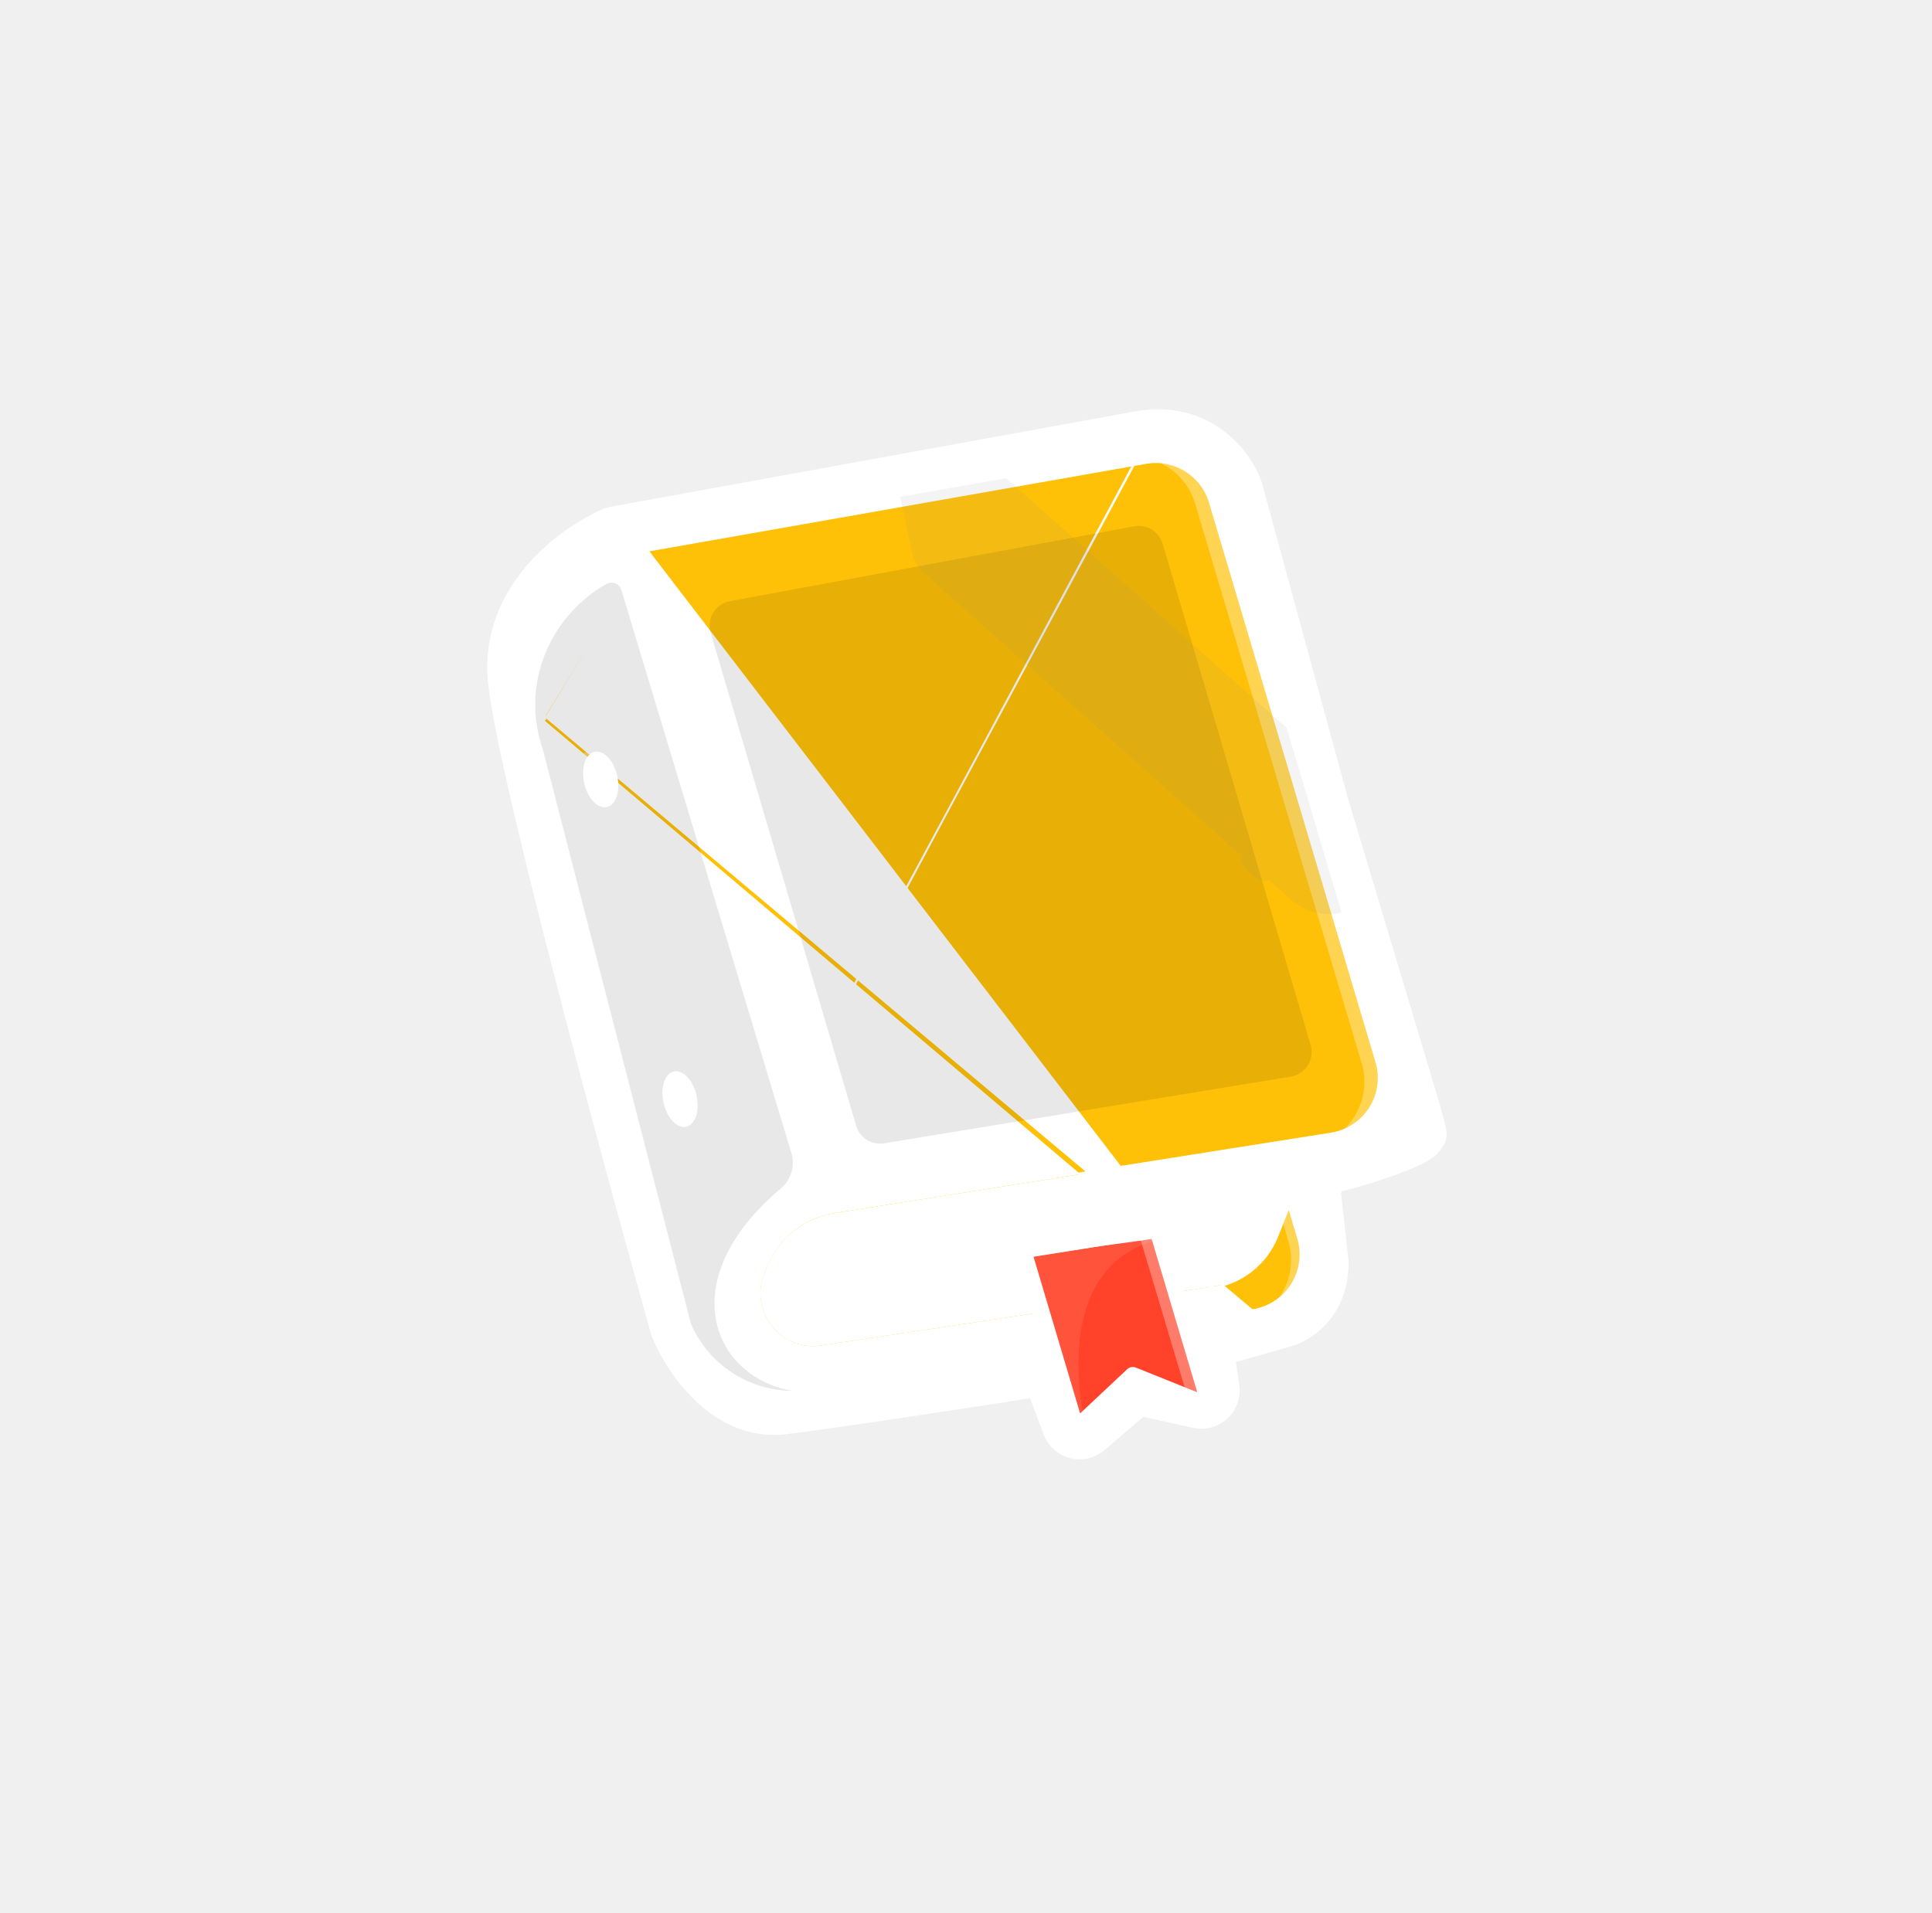
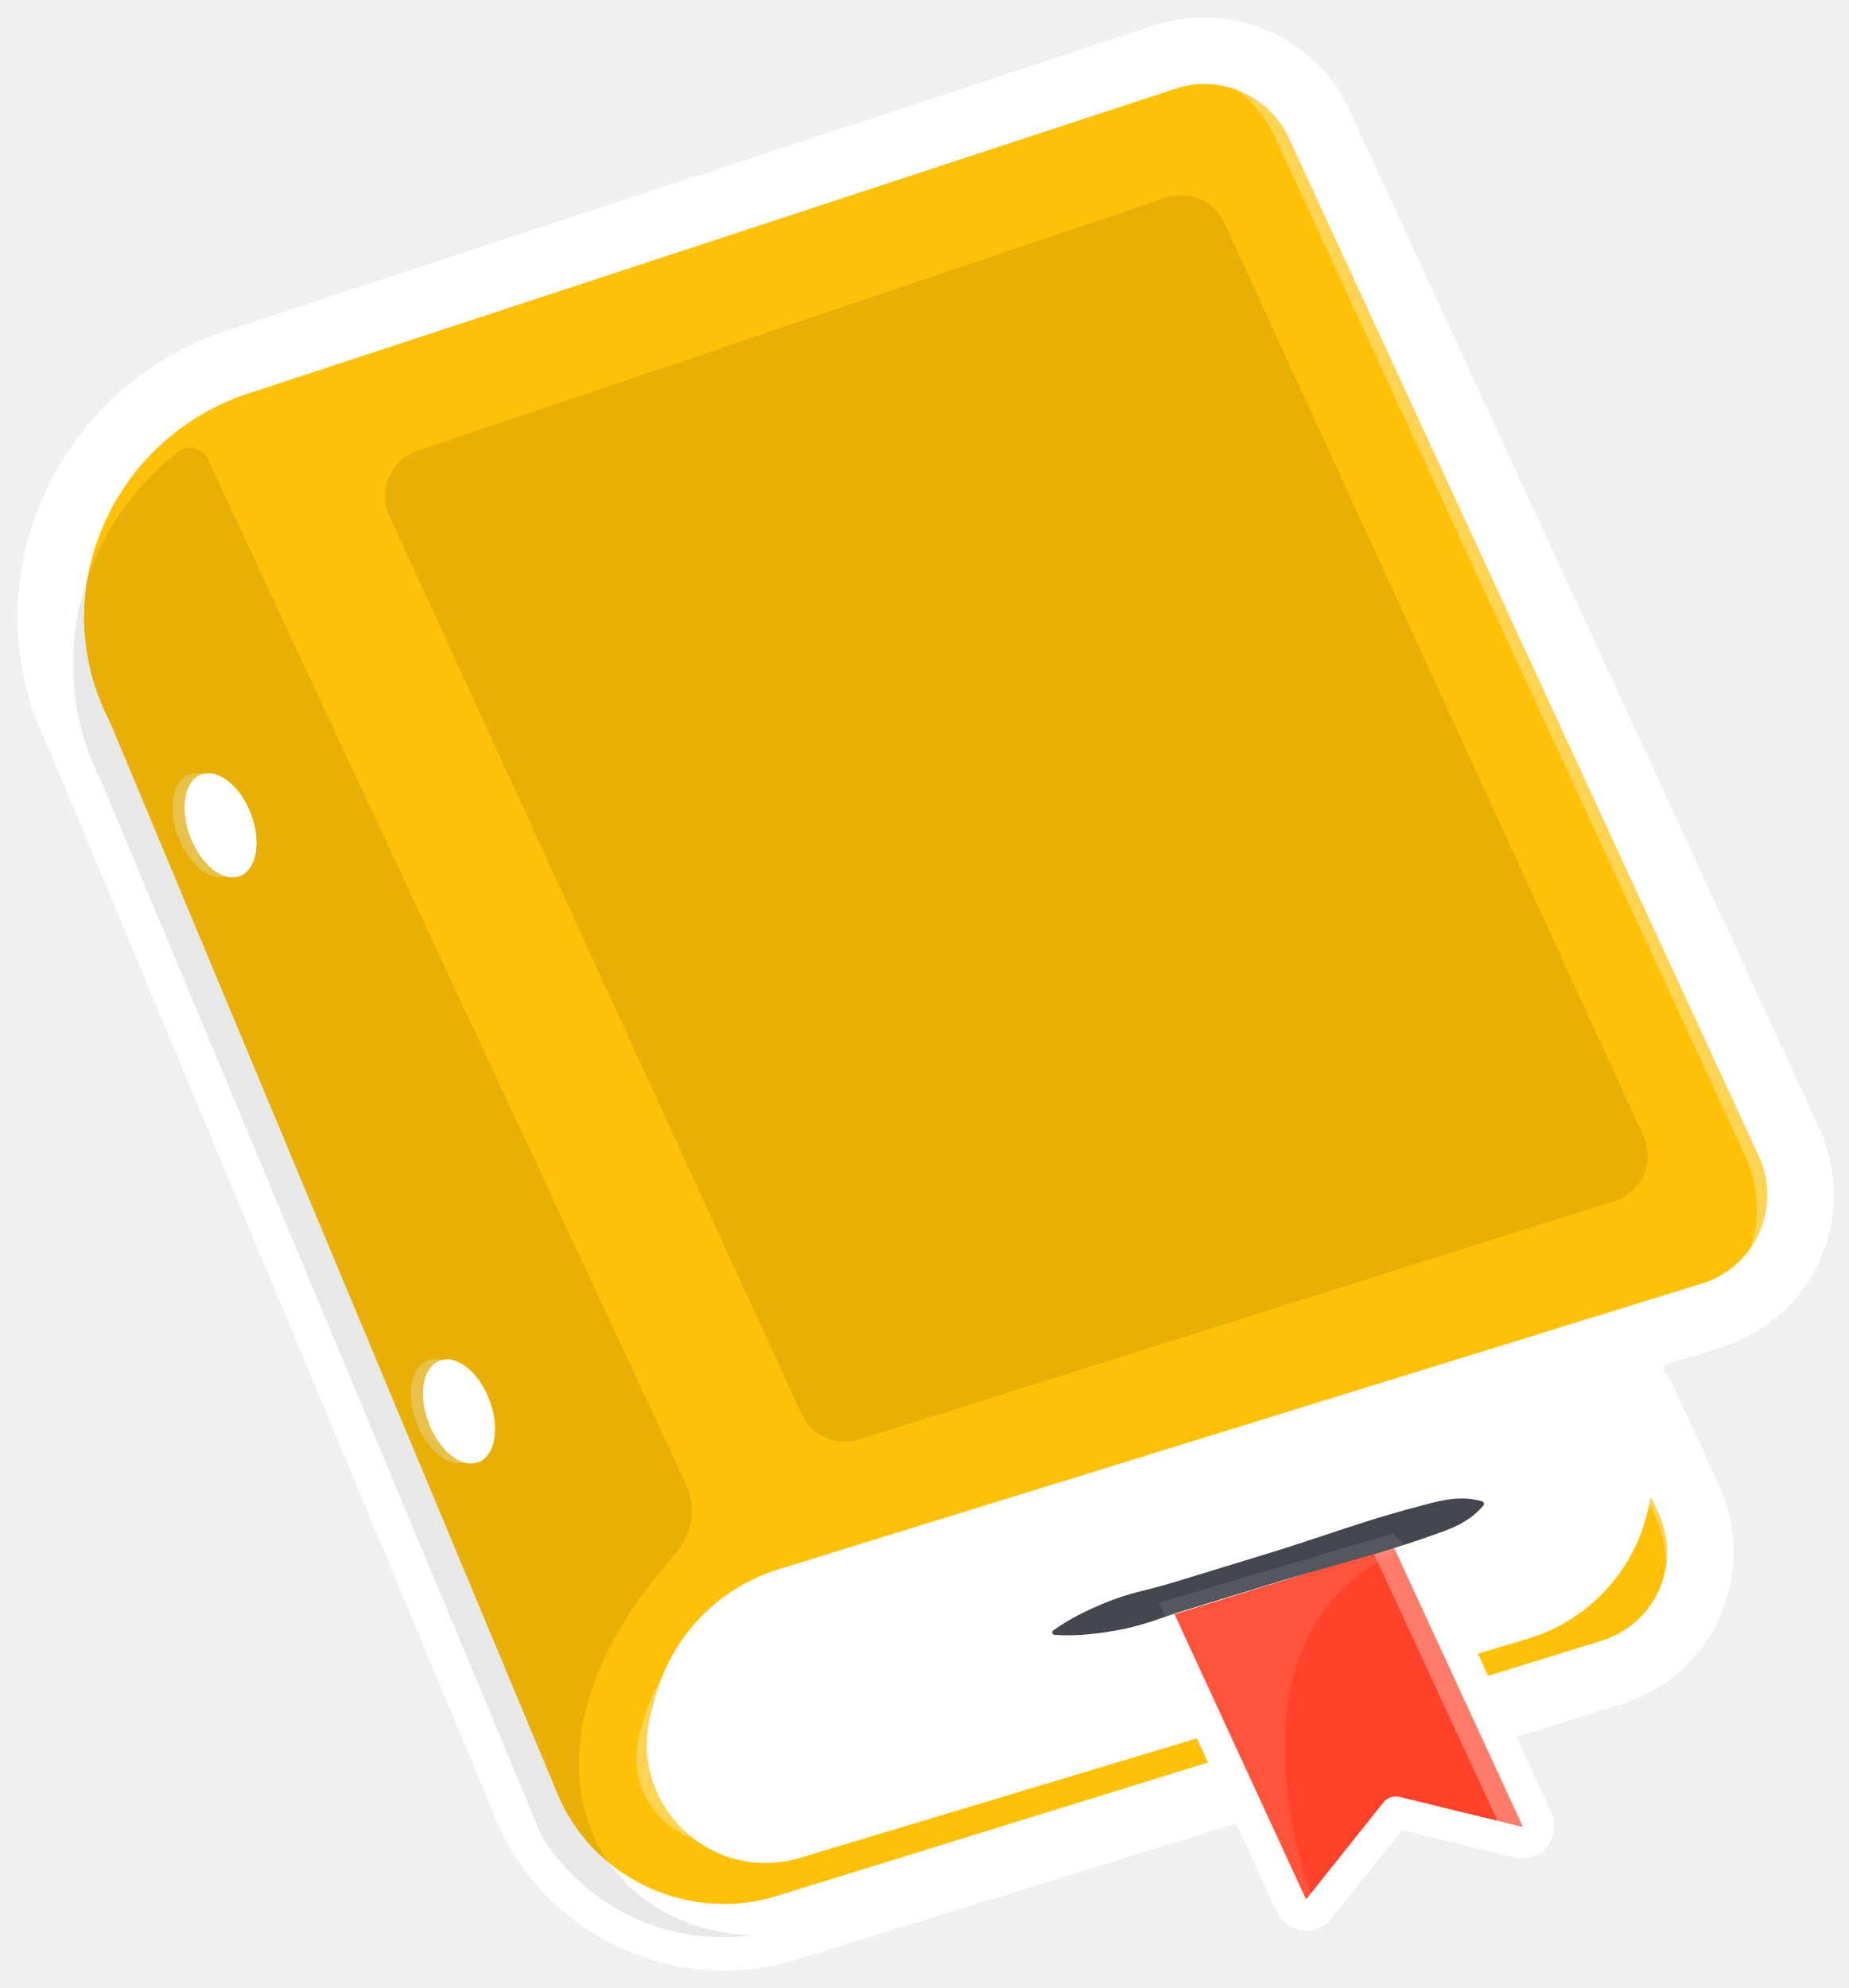
- <svg xmlns="http://www.w3.org/2000/svg" width="101" height="100" viewBox="0 0 101 100" fill="none">
-   <path d="M32.106 27.481L59.499 22.5C62.835 21.894 64.557 24.247 65.001 25.5L69.501 42L73.999 57C74.997 60.328 74.5 59 74.5 59.5C74.5 59.909 71.711 60.876 69.967 61.306C69.436 61.436 69.049 61.937 69.11 62.48L69.501 66C69.501 68.4 67.834 69.333 67.001 69.5L64.338 70.26C63.857 70.398 63.552 70.869 63.623 71.364L63.795 72.568C63.894 73.26 63.271 73.838 62.588 73.686L59.987 73.108C59.68 73.04 59.359 73.121 59.12 73.325L57.085 75.07C56.558 75.522 55.742 75.312 55.498 74.662L54.786 72.764C54.62 72.319 54.166 72.053 53.697 72.126C50.252 72.666 43.952 73.631 41 74C37.8 74.4 35.667 71.167 35 69.5C32.333 60 26.899 39.9 26.499 35.5C26.106 31.171 29.876 28.422 31.903 27.541C31.968 27.513 32.036 27.494 32.106 27.481Z" fill="white" stroke="white" stroke-width="2" stroke-linecap="square" stroke-linejoin="bevel" />
-   <path d="M35.885 68.571L27.96 37.825C27.905 37.667 27.856 37.506 27.811 37.342C26.93 34.066 28.502 30.768 31.288 29.189C32.037 28.764 32.875 28.464 33.776 28.321L47.046 25.983L52.604 25.004L59.891 23.72C60.084 23.689 60.276 23.676 60.467 23.678C61.945 23.694 63.277 24.668 63.712 26.127L67.26 38.055L70.136 47.721L72.416 55.387C73.007 57.373 71.714 59.425 69.666 59.75L68.664 59.909L68.107 59.997L67.007 60.172L43.693 63.859C43.605 63.873 43.517 63.889 43.431 63.909C42.135 64.202 41.053 65.102 40.534 66.337L40.369 66.728C39.667 68.4 41.065 70.197 42.858 69.927C42.858 69.927 42.858 69.927 42.859 69.926L63.331 66.848C64.677 66.647 65.814 65.746 66.319 64.481L66.851 63.146L66.994 62.788L67.447 61.651L67.613 62.206L68.33 64.618C68.921 66.604 67.627 68.657 65.58 68.981L65.499 68.994L42.364 72.654C42.031 72.706 41.699 72.729 41.37 72.724C38.871 72.691 36.62 71.04 35.885 68.571Z" fill="#FFC107" />
+ <svg xmlns="http://www.w3.org/2000/svg" width="53" height="57" viewBox="0 0 53 57" fill="none">
+   <path d="M15.184 51.991L2.296 21.123C2.216 20.967 2.139 20.807 2.069 20.642C0.657 17.359 1.8 13.685 4.467 11.618C5.185 11.063 6.013 10.624 6.931 10.339L20.416 5.906L26.064 4.049L33.468 1.615C33.666 1.553 33.864 1.511 34.063 1.484C35.606 1.279 37.142 2.094 37.815 3.55L43.309 15.454L47.761 25.1L51.291 32.75C52.206 34.732 51.166 37.066 49.08 37.713L48.059 38.029L47.491 38.205L46.371 38.552L22.616 45.903C22.526 45.93 22.437 45.961 22.35 45.995C21.043 46.495 20.05 47.596 19.695 48.962L19.582 49.394C19.102 51.243 20.829 52.906 22.658 52.355C22.658 52.355 22.658 52.355 22.659 52.354L43.542 46.066C44.915 45.654 45.965 44.544 46.301 43.15L46.655 41.676L46.751 41.282L47.052 40.029L47.308 40.583L48.419 42.99C49.333 44.972 48.293 47.307 46.207 47.953L46.124 47.978L22.553 55.273C22.213 55.377 21.87 55.452 21.527 55.496C18.916 55.837 16.321 54.454 15.184 51.991Z" fill="#FFC107" />
  <g opacity="0.55">
-     <path opacity="0.55" d="M35.548 58.868C36.024 58.761 36.265 58.028 36.086 57.231C35.907 56.434 35.375 55.874 34.899 55.981C34.423 56.088 34.182 56.821 34.362 57.618C34.541 58.416 35.072 58.975 35.548 58.868Z" fill="white" />
+     <path opacity="0.55" d="M13.683 40.136C13.376 39.331 12.738 38.828 12.258 39.011C11.777 39.194 11.637 39.995 11.944 40.799C12.25 41.603 12.888 42.107 13.369 41.924C13.849 41.74 13.99 40.94 13.683 40.136Z" fill="white" />
  </g>
  <g opacity="0.55">
-     <path opacity="0.55" d="M31.402 42.153C31.878 42.046 32.118 41.313 31.939 40.516C31.76 39.718 31.229 39.159 30.753 39.266C30.277 39.373 30.036 40.106 30.215 40.903C30.394 41.7 30.926 42.26 31.402 42.153Z" fill="white" />
+     <path opacity="0.55" d="M6.847 23.331C6.54 22.527 5.902 22.024 5.422 22.207C4.942 22.39 4.801 23.191 5.108 23.995C5.414 24.799 6.052 25.302 6.533 25.119C7.013 24.936 7.154 24.136 6.847 23.331Z" fill="white" />
  </g>
  <g opacity="0.55">
-     <path opacity="0.55" d="M67.612 62.207L66.994 62.788L66.851 63.146L67.349 64.903C67.848 66.579 67.004 68.303 65.498 68.995L65.579 68.982C67.626 68.658 68.92 66.605 68.329 64.619L67.612 62.207Z" fill="white" />
+     <path opacity="0.55" d="M47.308 40.583L46.75 41.282L46.655 41.677L47.438 43.434C48.211 45.106 47.59 47.031 46.124 47.979L46.207 47.953C48.292 47.307 49.333 44.972 48.418 42.99L47.308 40.583Z" fill="white" />
  </g>
  <g opacity="0.55">
-     <path opacity="0.55" d="M43.43 63.909L42.459 64.063C41.049 64.286 39.854 65.223 39.3 66.541L39.136 66.932C38.434 68.604 39.831 70.4 41.625 70.13L42.965 69.929C42.929 69.929 42.895 69.929 42.859 69.926C42.86 69.927 42.858 69.927 42.858 69.927C41.065 70.197 39.667 68.4 40.369 66.728L40.534 66.337C41.053 65.102 42.135 64.202 43.43 63.909Z" fill="white" />
+     <path opacity="0.55" d="M22.349 45.995L21.36 46.301C19.922 46.746 18.818 47.903 18.438 49.36L18.326 49.792C17.845 51.641 19.573 53.304 21.402 52.753L22.768 52.342C22.732 52.347 22.696 52.352 22.658 52.355C22.659 52.356 22.657 52.356 22.657 52.356C20.828 52.907 19.101 51.243 19.581 49.395L19.694 48.962C20.049 47.597 21.042 46.495 22.349 45.995Z" fill="white" />
  </g>
  <g opacity="0.55">
-     <path opacity="0.55" d="M60.467 23.678C60.422 23.682 60.378 23.689 60.334 23.696L59.278 23.883C60.737 23.916 62.047 24.886 62.478 26.331L71.183 55.591C71.751 57.502 70.577 59.472 68.664 59.909L69.666 59.751C71.714 59.426 73.007 57.373 72.416 55.388L63.712 26.127C63.277 24.668 61.944 23.694 60.467 23.678Z" fill="white" />
+     <path opacity="0.55" d="M34.063 1.485C34.017 1.496 33.972 1.509 33.927 1.523L32.853 1.877C34.381 1.692 35.892 2.506 36.559 3.948L50.035 33.148C50.915 35.055 49.987 37.286 48.058 38.029L49.079 37.713C51.166 37.067 52.205 34.732 51.291 32.75L37.815 3.55C37.141 2.094 35.606 1.279 34.063 1.485Z" fill="white" />
  </g>
-   <path d="M33.86 28.795L33.859 28.795C31.92 29.102 30.202 30.218 29.137 31.859C28.087 33.477 27.782 35.379 28.277 37.217C28.318 37.37 28.364 37.522 28.415 37.669L28.368 37.685M33.86 28.795L28.426 37.705C28.424 37.699 28.423 37.692 28.421 37.686C28.419 37.68 28.417 37.674 28.415 37.668L28.368 37.685M33.86 28.795L59.969 24.195C59.969 24.195 59.969 24.195 59.97 24.195C61.421 23.967 62.831 24.857 63.251 26.264C63.251 26.264 63.251 26.264 63.251 26.264L71.955 55.525L72.003 55.511L71.955 55.525C72.197 56.338 72.076 57.217 71.624 57.935C71.171 58.653 70.43 59.142 69.591 59.275C69.591 59.275 69.591 59.275 69.591 59.275L43.618 63.383L43.626 63.433L43.618 63.383C42.031 63.635 40.712 64.67 40.09 66.15L39.925 66.542L39.925 66.542C39.527 67.49 39.667 68.54 40.298 69.352C40.93 70.163 41.914 70.556 42.93 70.403L63.403 67.325L33.86 28.795ZM28.368 37.685C28.317 37.537 28.27 37.384 28.228 37.23L65.512 68.556L42.296 72.228C39.645 72.647 37.069 71.026 36.301 68.456L28.378 37.718C28.375 37.707 28.372 37.696 28.368 37.685ZM59.815 23.244L59.815 23.244L35.468 68.679C35.469 68.684 35.47 68.69 35.472 68.695L35.424 68.709C35.424 68.709 35.424 68.709 35.424 68.709C36.319 71.72 39.335 73.621 42.439 73.129L65.655 69.457L65.647 69.408L65.655 69.457C66.768 69.281 67.75 68.633 68.351 67.68L68.309 67.653L68.351 67.68C68.952 66.727 69.112 65.561 68.791 64.481L67.909 61.515L67.861 61.529C67.808 61.353 67.65 61.229 67.466 61.221L67.469 61.171C67.469 61.171 67.469 61.171 67.469 61.171C67.264 61.162 67.076 61.283 67 61.474L65.871 64.303C65.871 64.303 65.871 64.303 65.871 64.303C65.432 65.404 64.431 66.197 63.26 66.372L63.26 66.372L42.787 69.451L42.794 69.5L42.787 69.451C42.119 69.551 41.473 69.293 41.058 68.76C40.643 68.227 40.552 67.538 40.813 66.915L40.978 66.524L40.978 66.524C41.47 65.352 42.513 64.534 43.768 64.335L67.082 60.648L67.082 60.648L69.742 60.226C70.855 60.05 71.838 59.401 72.438 58.448C73.039 57.495 73.199 56.33 72.878 55.25L64.174 25.989L64.174 25.989C63.616 24.119 61.742 22.939 59.815 23.244ZM27.498 37.964L35.419 68.691L59.816 23.295L59.807 23.246L59.806 23.246C59.806 23.246 59.806 23.246 59.806 23.246L33.701 27.845C33.701 27.845 33.701 27.845 33.701 27.845C32.425 28.047 31.232 28.559 30.217 29.318C29.481 29.868 28.839 30.549 28.329 31.335C27.129 33.184 26.78 35.362 27.347 37.467L27.395 37.454L27.347 37.467C27.392 37.635 27.443 37.802 27.498 37.964ZM36.349 68.442L28.426 37.706L63.403 67.325C64.911 67.099 66.2 66.078 66.766 64.66L66.719 64.642L66.766 64.66L67.381 63.118L67.868 64.756C68.11 65.57 67.989 66.448 67.537 67.167L67.537 67.167C67.084 67.885 66.343 68.374 65.504 68.506L42.289 72.178C39.663 72.594 37.111 70.988 36.349 68.443C36.349 68.442 36.349 68.442 36.349 68.442Z" fill="white" stroke="white" stroke-width="0.1" />
+   <path d="M3.407 11.952C4.345 11.014 5.505 10.305 6.796 9.905L33.326 1.183C33.328 1.182 33.331 1.182 33.334 1.181C35.272 0.581 37.376 1.517 38.227 3.359L51.703 32.56C52.194 33.623 52.202 34.847 51.726 35.917C51.249 36.987 50.333 37.8 49.214 38.147L46.505 38.987L22.75 46.337C21.454 46.739 20.476 47.763 20.134 49.077L20.021 49.51C19.838 50.216 20.042 50.941 20.569 51.448C21.095 51.954 21.827 52.131 22.527 51.92L43.41 45.631C44.623 45.267 45.561 44.275 45.858 43.043L46.609 39.923C46.655 39.735 46.814 39.596 47.007 39.577C47.2 39.558 47.383 39.663 47.464 39.839L48.831 42.8C49.322 43.863 49.33 45.087 48.853 46.157C48.376 47.228 47.46 48.041 46.341 48.387L22.687 55.708C19.549 56.679 16.146 55.163 14.77 52.181C14.768 52.176 14.766 52.171 14.764 52.166L1.883 21.316C1.801 21.156 1.723 20.99 1.651 20.822C0.75 18.726 0.785 16.418 1.752 14.324C2.163 13.433 2.726 12.632 3.407 11.952ZM33.606 2.048L7.073 10.771C5.083 11.387 3.447 12.82 2.578 14.705C1.721 16.562 1.688 18.607 2.486 20.463C2.552 20.617 2.624 20.77 2.7 20.916C2.705 20.927 2.71 20.938 2.715 20.95L15.599 51.808C16.787 54.372 19.717 55.675 22.418 54.839L46.072 47.519C46.941 47.25 47.652 46.619 48.022 45.788C48.392 44.956 48.386 44.006 48.005 43.181L47.187 41.408L46.742 43.256C46.37 44.801 45.193 46.045 43.672 46.502L22.789 52.791C21.77 53.098 20.705 52.84 19.938 52.103C19.172 51.365 18.874 50.31 19.141 49.281L19.254 48.847C19.676 47.228 20.882 45.965 22.481 45.469L48.945 37.279C49.814 37.01 50.525 36.378 50.895 35.547C51.265 34.716 51.259 33.766 50.878 32.941L37.402 3.741C36.741 2.312 35.11 1.584 33.606 2.048Z" fill="white" stroke="white" />
  <g opacity="0.3">
-     <path opacity="0.3" d="M46.217 59.784L67.481 56.297C68.253 56.17 68.739 55.396 68.518 54.645L60.782 28.431C60.593 27.792 59.953 27.399 59.298 27.52L38.16 31.434C37.401 31.575 36.931 32.341 37.149 33.081L44.759 58.869C44.945 59.498 45.57 59.89 46.217 59.784Z" fill="black" />
+     <path opacity="0.3" d="M24.634 41.275L46.281 34.441C47.067 34.193 47.458 33.312 47.114 32.563L35.105 6.393C34.813 5.755 34.086 5.442 33.421 5.667L11.97 12.926C11.2 13.187 10.824 14.057 11.164 14.796L22.977 40.539C23.265 41.167 23.976 41.483 24.634 41.275Z" fill="black" />
  </g>
-   <path d="M68.107 59.998L67.007 60.172L43.693 63.859C42.283 64.083 41.088 65.02 40.534 66.338L40.37 66.729C39.668 68.4 41.065 70.197 42.859 69.927L63.331 66.849C64.677 66.647 65.814 65.746 66.319 64.482L67.447 61.652L68.107 59.998Z" fill="white" />
-   <path d="M41.829 64.581C42.364 64.182 42.996 63.91 43.684 63.801L68.199 59.924L66.373 64.504C65.862 65.782 64.7 66.702 63.34 66.906L42.867 69.985C42.004 70.115 41.169 69.781 40.632 69.092C40.096 68.403 39.978 67.511 40.316 66.706L40.48 66.315C40.776 65.612 41.244 65.019 41.829 64.581ZM68.015 60.071L67.016 60.23L43.702 63.917C42.302 64.139 41.137 65.052 40.588 66.36L40.423 66.751C40.102 67.517 40.215 68.365 40.724 69.02C41.234 69.675 42.029 69.993 42.85 69.869L63.323 66.791C64.642 66.593 65.769 65.7 66.264 64.46L68.015 60.071Z" fill="white" />
+   <path d="M47.49 38.205L46.37 38.553L22.616 45.903C21.178 46.349 20.073 47.505 19.694 48.962L19.581 49.395C19.101 51.243 20.828 52.907 22.658 52.356L43.541 46.067C44.914 45.654 45.964 44.544 46.3 43.15L47.051 40.029L47.49 38.205Z" fill="white" />
+   <path d="M20.781 46.937C21.278 46.439 21.896 46.062 22.597 45.844L47.575 38.115L46.36 43.164C46.02 44.574 44.947 45.709 43.559 46.126L22.675 52.414C21.795 52.68 20.873 52.457 20.211 51.82C19.548 51.182 19.29 50.27 19.522 49.379L19.635 48.947C19.837 48.169 20.236 47.481 20.781 46.937ZM47.405 38.296L46.388 38.611L22.634 45.962C21.207 46.404 20.13 47.532 19.754 48.978L19.641 49.41C19.421 50.257 19.666 51.124 20.296 51.731C20.926 52.338 21.802 52.549 22.64 52.297L43.524 46.008C44.87 45.603 45.911 44.503 46.24 43.136L47.405 38.296Z" fill="white" />
  <g opacity="0.3">
-     <path opacity="0.3" d="M68.107 59.998L67.007 60.172L43.693 63.859C42.283 64.083 41.088 65.019 40.534 66.337L40.369 66.728C39.668 68.4 41.065 70.197 42.859 69.927L46.375 69.398C44.772 69.386 43.615 67.727 44.266 66.174L44.43 65.783C44.984 64.465 46.179 63.529 47.59 63.305L68.08 60.064L68.107 59.998Z" fill="white" />
+     <path opacity="0.3" d="M47.49 38.205L46.37 38.553L22.616 45.903C21.178 46.349 20.073 47.505 19.694 48.962L19.581 49.395C19.101 51.243 20.828 52.907 22.658 52.356L26.245 51.276C24.572 51.503 23.115 49.948 23.561 48.231L23.674 47.799C24.053 46.341 25.158 45.185 26.595 44.74L47.472 38.279L47.49 38.205Z" fill="white" />
  </g>
-   <path d="M41.606 64.282C42.188 63.847 42.877 63.552 43.626 63.433L68.039 59.572C68.193 59.547 68.347 59.607 68.444 59.728C68.541 59.85 68.565 60.013 68.508 60.157L66.719 64.642C66.16 66.043 64.886 67.052 63.395 67.275L42.923 70.354C41.924 70.504 40.958 70.118 40.338 69.321C39.718 68.524 39.581 67.492 39.972 66.561L40.136 66.17C40.458 65.404 40.968 64.759 41.606 64.282ZM67.425 60.543L67.075 60.598L43.761 64.285C42.489 64.487 41.431 65.317 40.932 66.504L40.767 66.896C40.499 67.535 40.593 68.244 41.019 68.791C41.445 69.338 42.109 69.603 42.794 69.5L63.267 66.422C64.456 66.244 65.472 65.439 65.918 64.322L67.425 60.543Z" fill="white" />
+   <path d="M20.502 46.658C21.044 46.117 21.718 45.706 22.481 45.469L47.356 37.771C47.512 37.723 47.682 37.762 47.801 37.874C47.92 37.986 47.97 38.153 47.932 38.312L46.742 43.256C46.369 44.802 45.193 46.045 43.672 46.502L22.789 52.791C21.77 53.098 20.705 52.84 19.938 52.103C19.172 51.365 18.874 50.31 19.141 49.281L19.254 48.847C19.474 48.001 19.909 47.252 20.502 46.658ZM46.861 38.876L46.504 38.987L22.75 46.337C21.454 46.739 20.476 47.763 20.134 49.077L20.021 49.51C19.837 50.216 20.042 50.941 20.569 51.448C21.095 51.954 21.827 52.131 22.526 51.92L43.41 45.631C44.623 45.267 45.561 44.275 45.858 43.043L46.861 38.876Z" fill="white" />
  <g opacity="0.3">
-     <path opacity="0.3" d="M32.484 30.85C32.385 30.521 32.006 30.363 31.707 30.531C31.705 30.532 31.703 30.533 31.701 30.534C28.916 32.114 27.344 35.412 28.225 38.688C28.269 38.852 28.319 39.013 28.374 39.17L36.117 69.213C37.023 71.322 39.094 72.693 41.37 72.725C41.38 72.72 41.384 72.717 41.384 72.717C37.176 71.96 35.194 66.876 40.814 62.153C41.354 61.699 41.578 60.972 41.373 60.297L32.484 30.85Z" fill="black" />
+     <path opacity="0.3" d="M5.963 13.171C5.811 12.843 5.392 12.735 5.106 12.955C5.104 12.957 5.102 12.958 5.1 12.96C2.433 15.026 1.29 18.7 2.701 21.983C2.772 22.148 2.848 22.308 2.929 22.465L15.521 52.625C16.783 54.687 19.148 55.806 21.526 55.496C21.536 55.49 21.54 55.486 21.54 55.486C17.038 55.33 14.208 50.327 19.357 44.557C19.852 44.003 19.976 43.211 19.661 42.537L5.963 13.171Z" fill="black" />
  </g>
-   <path d="M35.874 58.915C36.35 58.808 36.591 58.075 36.412 57.278C36.233 56.481 35.701 55.921 35.225 56.028C34.749 56.135 34.509 56.868 34.688 57.666C34.867 58.463 35.398 59.022 35.874 58.915Z" fill="white" />
-   <path d="M31.728 42.2C32.204 42.093 32.445 41.36 32.265 40.563C32.086 39.766 31.555 39.206 31.079 39.313C30.603 39.42 30.362 40.153 30.541 40.95C30.721 41.748 31.252 42.307 31.728 42.2Z" fill="white" />
-   <path d="M60.496 64.249L53.478 65.367L55.962 73.73C56.095 74.176 56.651 74.326 56.991 74.007L59.222 71.91L62.056 73.05C62.542 73.246 63.038 72.794 62.889 72.292L60.507 64.287L60.496 64.249Z" fill="#FF4229" />
+   <path d="M14.031 40.136C13.725 39.332 13.087 38.828 12.606 39.012C12.126 39.195 11.985 39.995 12.292 40.8C12.599 41.604 13.237 42.107 13.717 41.924C14.198 41.741 14.338 40.94 14.031 40.136Z" fill="white" />
+   <path d="M7.194 23.331C6.887 22.527 6.249 22.024 5.768 22.207C5.288 22.39 5.148 23.191 5.454 23.995C5.761 24.799 6.399 25.302 6.879 25.119C7.36 24.936 7.5 24.136 7.194 23.331Z" fill="white" />
+   <path d="M40.194 43.783L33.045 46.004L36.894 54.35C37.099 54.795 37.702 54.868 38.007 54.485L40.018 51.962L43.145 52.725C43.681 52.856 44.131 52.31 43.9 51.809L40.212 43.82L40.194 43.783Z" fill="#FF4229" />
  <g opacity="0.55">
-     <path opacity="0.55" d="M60.413 64.356L53.754 65.417L53.782 65.514L59.555 64.594L62.064 72.992L63.11 73.413L60.413 64.356Z" fill="white" />
+     <path opacity="0.55" d="M40.125 43.907L33.341 46.015L33.384 46.111L39.265 44.284L43.144 52.663L44.299 52.945L40.125 43.907Z" fill="white" />
  </g>
-   <path d="M53.218 65.022C53.274 64.981 53.339 64.953 53.409 64.942L60.427 63.824C60.641 63.789 60.847 63.919 60.909 64.127L63.406 72.518C63.504 72.845 63.407 73.191 63.155 73.421C62.903 73.651 62.549 73.715 62.232 73.587L59.316 72.413L57.078 74.516C56.854 74.728 56.542 74.805 56.244 74.725C55.947 74.645 55.717 74.421 55.629 74.125L53.063 65.491C53.028 65.371 53.046 65.243 53.112 65.138C53.14 65.093 53.177 65.053 53.218 65.022ZM60.19 64.735L54.031 65.716L56.457 73.879C56.458 73.885 56.459 73.889 56.469 73.892C56.48 73.895 56.484 73.891 56.487 73.888L58.925 71.596C59.048 71.481 59.226 71.447 59.382 71.51L62.555 72.787C62.562 72.789 62.565 72.791 62.574 72.783C62.583 72.775 62.581 72.771 62.579 72.764L60.19 64.735Z" fill="white" />
-   <path d="M62.77 63.989C62.317 64.385 61.819 64.486 61.319 64.583C60.821 64.683 60.32 64.769 59.818 64.847C58.812 64.994 57.802 65.107 56.798 65.266L55.292 65.499C54.79 65.58 54.287 65.648 53.788 65.744C53.289 65.845 52.786 65.922 52.273 65.928C51.761 65.938 51.245 65.919 50.717 65.805C50.681 65.797 50.658 65.762 50.666 65.726C50.67 65.706 50.683 65.69 50.7 65.681C51.178 65.431 51.669 65.275 52.163 65.148C52.41 65.085 52.659 65.035 52.91 65C53.161 64.963 53.415 64.947 53.667 64.914C54.171 64.854 54.671 64.767 55.173 64.691L56.678 64.458C57.682 64.305 58.678 64.106 59.68 63.942C60.182 63.864 60.684 63.793 61.19 63.738C61.694 63.679 62.199 63.624 62.75 63.865C62.788 63.881 62.805 63.925 62.789 63.962C62.784 63.973 62.777 63.982 62.77 63.989Z" fill="white" />
+   <path d="M32.723 45.683C32.775 45.632 32.838 45.593 32.91 45.571L40.059 43.349C40.277 43.282 40.511 43.386 40.607 43.593L44.473 51.967C44.624 52.294 44.575 52.669 44.347 52.947C44.118 53.224 43.759 53.344 43.41 53.258L40.192 52.473L38.175 55.002C37.973 55.256 37.66 55.384 37.337 55.345C37.015 55.306 36.742 55.107 36.606 54.812L32.632 46.195C32.577 46.076 32.576 45.94 32.629 45.82C32.652 45.769 32.684 45.722 32.723 45.683ZM39.949 44.336L33.674 46.285L37.431 54.432C37.434 54.437 37.436 54.441 37.447 54.443C37.458 54.444 37.461 54.439 37.464 54.436L39.662 51.679C39.772 51.541 39.953 51.479 40.125 51.521L43.625 52.375C43.633 52.377 43.636 52.378 43.645 52.369C43.653 52.359 43.651 52.355 43.648 52.348L39.949 44.336Z" fill="white" />
+   <path d="M42.526 43.169C42.114 43.65 41.609 43.831 41.103 44.007C40.599 44.187 40.089 44.351 39.578 44.508C38.551 44.812 37.515 45.083 36.492 45.399L34.957 45.869C34.446 46.028 33.931 46.176 33.425 46.35C32.92 46.53 32.407 46.687 31.873 46.77C31.341 46.858 30.8 46.915 30.232 46.876C30.194 46.873 30.165 46.84 30.167 46.801C30.169 46.779 30.18 46.761 30.196 46.749C30.657 46.416 31.145 46.18 31.642 45.974C31.89 45.87 32.142 45.781 32.398 45.707C32.654 45.631 32.916 45.575 33.174 45.503C33.691 45.364 34.199 45.199 34.711 45.044L36.245 44.574C37.269 44.264 38.278 43.907 39.298 43.585C39.809 43.428 40.323 43.279 40.841 43.146C41.358 43.008 41.877 42.875 42.488 43.043C42.529 43.054 42.554 43.097 42.542 43.139C42.539 43.151 42.533 43.161 42.526 43.169Z" fill="#44464E" />
  <g opacity="0.3">
-     <path opacity="0.3" d="M47.714 28.989C47.709 28.981 47.703 28.974 47.698 28.967L47.173 26.529L47.081 26.099L47.046 25.983L52.604 25.004C52.613 25.011 52.621 25.018 52.63 25.026L67.261 38.055L70.137 47.721C69.216 47.927 68.212 47.7 67.453 47.023L66.356 46.043C66.073 46.108 65.768 46.036 65.541 45.833L65.186 45.517C64.952 45.307 64.853 45.012 64.884 44.728L48.257 29.922C47.987 29.68 47.8 29.358 47.714 28.989Z" fill="#868686" />
-   </g>
-   <g opacity="0.3">
-     <path opacity="0.3" d="M56.644 73.966C56.644 73.966 54.859 66.231 60.554 64.83L60.223 64.387L53.652 65.341L56.037 74.128L56.644 73.966Z" fill="white" />
+     <path opacity="0.3" d="M37.639 54.493C37.639 54.493 34.615 46.697 40.343 44.38L39.931 43.968L33.223 45.95L37.031 54.754L37.639 54.493Z" fill="white" />
  </g>
</svg>
